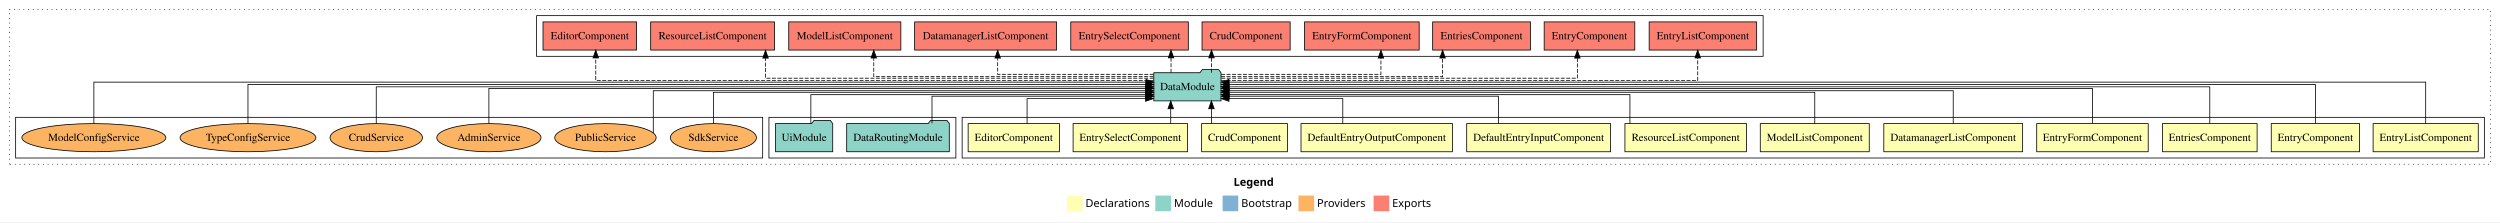
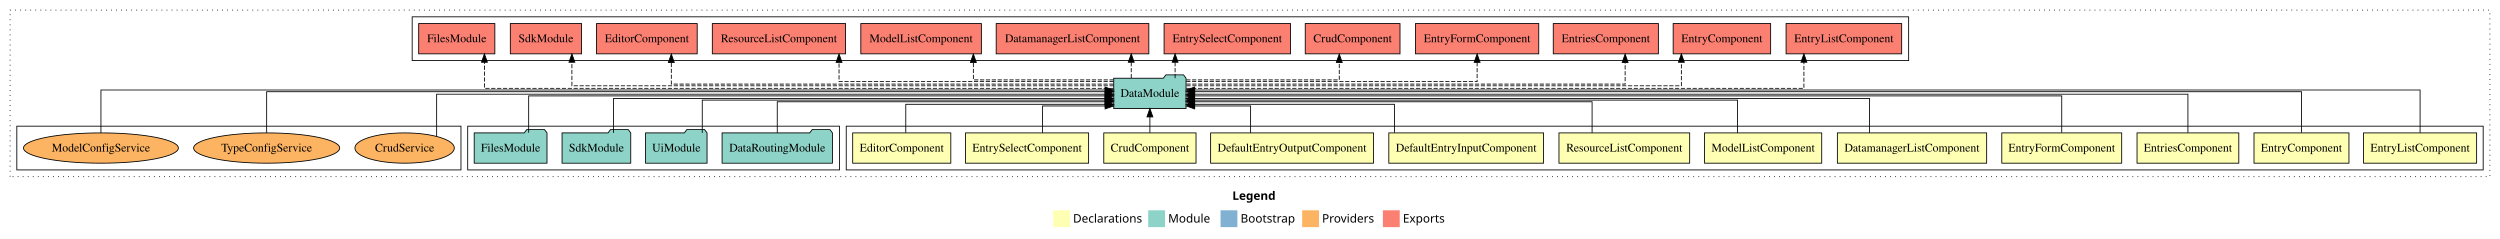
- <svg xmlns="http://www.w3.org/2000/svg" width="3196pt" height="284pt" viewBox="0.00 0.00 3196.00 284.00">
+ <svg xmlns="http://www.w3.org/2000/svg" width="2972pt" height="284pt" viewBox="0.00 0.00 2972.00 284.00">
  <g id="graph0" class="graph" transform="scale(1 1) rotate(0) translate(4 280)">
-     <polygon fill="#ffffff" stroke="transparent" points="-4,4 -4,-280 3192,-280 3192,4 -4,4" />
-     <text text-anchor="start" x="1573.009" y="-42.4" font-family="sans-serif" font-weight="bold" font-size="14.00" fill="#000000">Legend</text>
-     <polygon fill="#ffffb3" stroke="transparent" points="1360,-10 1360,-30 1380,-30 1380,-10 1360,-10" />
-     <text text-anchor="start" x="1383.629" y="-15.4" font-family="sans-serif" font-size="14.00" fill="#000000">  Declarations</text>
-     <polygon fill="#8dd3c7" stroke="transparent" points="1473,-10 1473,-30 1493,-30 1493,-10 1473,-10" />
-     <text text-anchor="start" x="1496.725" y="-15.4" font-family="sans-serif" font-size="14.00" fill="#000000">  Module</text>
-     <polygon fill="#80b1d3" stroke="transparent" points="1559,-10 1559,-30 1579,-30 1579,-10 1559,-10" />
-     <text text-anchor="start" x="1582.781" y="-15.4" font-family="sans-serif" font-size="14.00" fill="#000000">  Bootstrap</text>
-     <polygon fill="#fdb462" stroke="transparent" points="1656,-10 1656,-30 1676,-30 1676,-10 1656,-10" />
-     <text text-anchor="start" x="1679.673" y="-15.4" font-family="sans-serif" font-size="14.00" fill="#000000">  Providers</text>
-     <polygon fill="#fb8072" stroke="transparent" points="1752,-10 1752,-30 1772,-30 1772,-10 1752,-10" />
-     <text text-anchor="start" x="1775.726" y="-15.4" font-family="sans-serif" font-size="14.00" fill="#000000">  Exports</text>
+     <polygon fill="#ffffff" stroke="transparent" points="-4,4 -4,-280 2968,-280 2968,4 -4,4" />
+     <text text-anchor="start" x="1461.009" y="-42.4" font-family="sans-serif" font-weight="bold" font-size="14.00" fill="#000000">Legend</text>
+     <polygon fill="#ffffb3" stroke="transparent" points="1248,-10 1248,-30 1268,-30 1268,-10 1248,-10" />
+     <text text-anchor="start" x="1271.629" y="-15.4" font-family="sans-serif" font-size="14.00" fill="#000000">  Declarations</text>
+     <polygon fill="#8dd3c7" stroke="transparent" points="1361,-10 1361,-30 1381,-30 1381,-10 1361,-10" />
+     <text text-anchor="start" x="1384.725" y="-15.4" font-family="sans-serif" font-size="14.00" fill="#000000">  Module</text>
+     <polygon fill="#80b1d3" stroke="transparent" points="1447,-10 1447,-30 1467,-30 1467,-10 1447,-10" />
+     <text text-anchor="start" x="1470.781" y="-15.4" font-family="sans-serif" font-size="14.00" fill="#000000">  Bootstrap</text>
+     <polygon fill="#fdb462" stroke="transparent" points="1544,-10 1544,-30 1564,-30 1564,-10 1544,-10" />
+     <text text-anchor="start" x="1567.673" y="-15.4" font-family="sans-serif" font-size="14.00" fill="#000000">  Providers</text>
+     <polygon fill="#fb8072" stroke="transparent" points="1640,-10 1640,-30 1660,-30 1660,-10 1640,-10" />
+     <text text-anchor="start" x="1663.726" y="-15.4" font-family="sans-serif" font-size="14.00" fill="#000000">  Exports</text>
    <g id="clust1" class="cluster">
-       <polygon fill="none" stroke="#000000" stroke-dasharray="1,5" points="8,-70 8,-268 3180,-268 3180,-70 8,-70" />
+       <polygon fill="none" stroke="#000000" stroke-dasharray="1,5" points="8,-70 8,-268 2956,-268 2956,-70 8,-70" />
    </g>
    <g id="clust2" class="cluster">
-       <polygon fill="none" stroke="#000000" points="1226,-78 1226,-130 3172,-130 3172,-78 1226,-78" />
+       <polygon fill="none" stroke="#000000" points="1002,-78 1002,-130 2948,-130 2948,-78 1002,-78" />
    </g>
    <g id="clust15" class="cluster">
-       <polygon fill="none" stroke="#000000" points="979,-78 979,-130 1218,-130 1218,-78 979,-78" />
+       <polygon fill="none" stroke="#000000" points="552,-78 552,-130 994,-130 994,-78 552,-78" />
    </g>
    <g id="clust16" class="cluster">
-       <polygon fill="none" stroke="#000000" points="682,-208 682,-260 2250,-260 2250,-208 682,-208" />
+       <polygon fill="none" stroke="#000000" points="486,-208 486,-260 2265,-260 2265,-208 486,-208" />
    </g>
    <g id="clust18" class="cluster">
-       <polygon fill="none" stroke="#000000" points="16,-78 16,-130 971,-130 971,-78 16,-78" />
+       <polygon fill="none" stroke="#000000" points="16,-78 16,-130 544,-130 544,-78 16,-78" />
    </g>
    <g id="node1" class="node">
-       <polygon fill="#ffffb3" stroke="#000000" points="3164.215,-122 3029.785,-122 3029.785,-86 3164.215,-86 3164.215,-122" />
-       <text text-anchor="middle" x="3097" y="-99.8" font-family="Times,serif" font-size="14.00" fill="#000000">EntryListComponent</text>
+       <polygon fill="#ffffb3" stroke="#000000" points="2940.215,-122 2805.785,-122 2805.785,-86 2940.215,-86 2940.215,-122" />
+       <text text-anchor="middle" x="2873" y="-99.8" font-family="Times,serif" font-size="14.00" fill="#000000">EntryListComponent</text>
    </g>
    <g id="node13" class="node">
-       <polygon fill="#8dd3c7" stroke="#000000" points="1556.976,-187 1553.976,-191 1532.976,-191 1529.976,-187 1471.024,-187 1471.024,-151 1556.976,-151 1556.976,-187" />
-       <text text-anchor="middle" x="1514" y="-164.8" font-family="Times,serif" font-size="14.00" fill="#000000">DataModule</text>
+       <polygon fill="#8dd3c7" stroke="#000000" points="1405.976,-187 1402.976,-191 1381.976,-191 1378.976,-187 1320.024,-187 1320.024,-151 1405.976,-151 1405.976,-187" />
+       <text text-anchor="middle" x="1363" y="-164.8" font-family="Times,serif" font-size="14.00" fill="#000000">DataModule</text>
    </g>
    <g id="edge1" class="edge">
-       <path fill="none" stroke="#000000" d="M3097,-122.284C3097,-143.321 3097,-175 3097,-175 3097,-175 1567.162,-175 1567.162,-175" />
-       <polygon fill="#000000" stroke="#000000" points="1567.162,-171.5 1557.162,-175 1567.162,-178.5 1567.162,-171.5" />
+       <path fill="none" stroke="#000000" d="M2873,-122.129C2873,-142.572 2873,-173 2873,-173 2873,-173 1416.16,-173 1416.16,-173" />
+       <polygon fill="#000000" stroke="#000000" points="1416.16,-169.5 1406.16,-173 1416.16,-176.5 1416.16,-169.5" />
    </g>
    <g id="node2" class="node">
-       <polygon fill="#ffffb3" stroke="#000000" points="3012.437,-122 2899.563,-122 2899.563,-86 3012.437,-86 3012.437,-122" />
-       <text text-anchor="middle" x="2956" y="-99.8" font-family="Times,serif" font-size="14.00" fill="#000000">EntryComponent</text>
+       <polygon fill="#ffffb3" stroke="#000000" points="2788.437,-122 2675.563,-122 2675.563,-86 2788.437,-86 2788.437,-122" />
+       <text text-anchor="middle" x="2732" y="-99.8" font-family="Times,serif" font-size="14.00" fill="#000000">EntryComponent</text>
    </g>
    <g id="edge2" class="edge">
-       <path fill="none" stroke="#000000" d="M2956,-122.223C2956,-142.365 2956,-172 2956,-172 2956,-172 1567.156,-172 1567.156,-172" />
-       <polygon fill="#000000" stroke="#000000" points="1567.156,-168.5 1557.156,-172 1567.156,-175.5 1567.156,-168.5" />
+       <path fill="none" stroke="#000000" d="M2732,-122.308C2732,-142.145 2732,-171 2732,-171 2732,-171 1416.233,-171 1416.233,-171" />
+       <polygon fill="#000000" stroke="#000000" points="1416.233,-167.5 1406.233,-171 1416.233,-174.5 1416.233,-167.5" />
    </g>
    <g id="node3" class="node">
-       <polygon fill="#ffffb3" stroke="#000000" points="2881.486,-122 2760.514,-122 2760.514,-86 2881.486,-86 2881.486,-122" />
-       <text text-anchor="middle" x="2821" y="-99.8" font-family="Times,serif" font-size="14.00" fill="#000000">EntriesComponent</text>
+       <polygon fill="#ffffb3" stroke="#000000" points="2657.486,-122 2536.514,-122 2536.514,-86 2657.486,-86 2657.486,-122" />
+       <text text-anchor="middle" x="2597" y="-99.8" font-family="Times,serif" font-size="14.00" fill="#000000">EntriesComponent</text>
    </g>
    <g id="edge3" class="edge">
-       <path fill="none" stroke="#000000" d="M2821,-122.106C2821,-141.339 2821,-169 2821,-169 2821,-169 1567.114,-169 1567.114,-169" />
-       <polygon fill="#000000" stroke="#000000" points="1567.114,-165.5 1557.114,-169 1567.114,-172.5 1567.114,-165.5" />
+       <path fill="none" stroke="#000000" d="M2597,-122.169C2597,-141.09 2597,-168 2597,-168 2597,-168 1416.195,-168 1416.195,-168" />
+       <polygon fill="#000000" stroke="#000000" points="1416.195,-164.5 1406.195,-168 1416.195,-171.5 1416.195,-164.5" />
    </g>
    <g id="node4" class="node">
-       <polygon fill="#ffffb3" stroke="#000000" points="2742.27,-122 2599.73,-122 2599.73,-86 2742.27,-86 2742.27,-122" />
-       <text text-anchor="middle" x="2671" y="-99.8" font-family="Times,serif" font-size="14.00" fill="#000000">EntryFormComponent</text>
+       <polygon fill="#ffffb3" stroke="#000000" points="2518.27,-122 2375.73,-122 2375.73,-86 2518.27,-86 2518.27,-122" />
+       <text text-anchor="middle" x="2447" y="-99.8" font-family="Times,serif" font-size="14.00" fill="#000000">EntryFormComponent</text>
    </g>
    <g id="edge4" class="edge">
-       <path fill="none" stroke="#000000" d="M2671,-122.222C2671,-140.828 2671,-167 2671,-167 2671,-167 1567.244,-167 1567.244,-167" />
-       <polygon fill="#000000" stroke="#000000" points="1567.244,-163.5 1557.244,-167 1567.244,-170.5 1567.244,-163.5" />
+       <path fill="none" stroke="#000000" d="M2447,-122.267C2447,-140.555 2447,-166 2447,-166 2447,-166 1416.163,-166 1416.163,-166" />
+       <polygon fill="#000000" stroke="#000000" points="1416.163,-162.5 1406.163,-166 1416.163,-169.5 1416.163,-162.5" />
    </g>
    <g id="node5" class="node">
-       <polygon fill="#ffffb3" stroke="#000000" points="2581.732,-122 2404.268,-122 2404.268,-86 2581.732,-86 2581.732,-122" />
-       <text text-anchor="middle" x="2493" y="-99.8" font-family="Times,serif" font-size="14.00" fill="#000000">DatamanagerListComponent</text>
+       <polygon fill="#ffffb3" stroke="#000000" points="2357.732,-122 2180.268,-122 2180.268,-86 2357.732,-86 2357.732,-122" />
+       <text text-anchor="middle" x="2269" y="-99.8" font-family="Times,serif" font-size="14.00" fill="#000000">DatamanagerListComponent</text>
    </g>
    <g id="edge5" class="edge">
-       <path fill="none" stroke="#000000" d="M2493,-122.002C2493,-139.675 2493,-164 2493,-164 2493,-164 1567.012,-164 1567.012,-164" />
-       <polygon fill="#000000" stroke="#000000" points="1567.012,-160.5 1557.012,-164 1567.012,-167.5 1567.012,-160.5" />
+       <path fill="none" stroke="#000000" d="M2218.496,-122.022C2218.496,-139.373 2218.496,-163 2218.496,-163 2218.496,-163 1416.01,-163 1416.01,-163" />
+       <polygon fill="#000000" stroke="#000000" points="1416.011,-159.5 1406.01,-163 1416.01,-166.5 1416.011,-159.5" />
    </g>
    <g id="node6" class="node">
-       <polygon fill="#ffffb3" stroke="#000000" points="2385.661,-122 2246.339,-122 2246.339,-86 2385.661,-86 2385.661,-122" />
-       <text text-anchor="middle" x="2316" y="-99.8" font-family="Times,serif" font-size="14.00" fill="#000000">ModelListComponent</text>
+       <polygon fill="#ffffb3" stroke="#000000" points="2161.661,-122 2022.339,-122 2022.339,-86 2161.661,-86 2161.661,-122" />
+       <text text-anchor="middle" x="2092" y="-99.8" font-family="Times,serif" font-size="14.00" fill="#000000">ModelListComponent</text>
    </g>
    <g id="edge6" class="edge">
-       <path fill="none" stroke="#000000" d="M2316,-122.034C2316,-139.06 2316,-162 2316,-162 2316,-162 1567.119,-162 1567.119,-162" />
-       <polygon fill="#000000" stroke="#000000" points="1567.119,-158.5 1557.119,-162 1567.119,-165.5 1567.119,-158.5" />
+       <path fill="none" stroke="#000000" d="M2061.569,-122.035C2061.569,-138.734 2061.569,-161 2061.569,-161 2061.569,-161 1416.171,-161 1416.171,-161" />
+       <polygon fill="#000000" stroke="#000000" points="1416.171,-157.5 1406.171,-161 1416.171,-164.5 1416.171,-157.5" />
    </g>
    <g id="node7" class="node">
-       <polygon fill="#ffffb3" stroke="#000000" points="2228.697,-122 2073.303,-122 2073.303,-86 2228.697,-86 2228.697,-122" />
-       <text text-anchor="middle" x="2151" y="-99.8" font-family="Times,serif" font-size="14.00" fill="#000000">ResourceListComponent</text>
+       <polygon fill="#ffffb3" stroke="#000000" points="2004.697,-122 1849.303,-122 1849.303,-86 2004.697,-86 2004.697,-122" />
+       <text text-anchor="middle" x="1927" y="-99.8" font-family="Times,serif" font-size="14.00" fill="#000000">ResourceListComponent</text>
    </g>
    <g id="edge7" class="edge">
-       <path fill="none" stroke="#000000" d="M2079.685,-122.009C2079.685,-138.049 2079.685,-159 2079.685,-159 2079.685,-159 1566.983,-159 1566.983,-159" />
-       <polygon fill="#000000" stroke="#000000" points="1566.983,-155.5 1556.983,-159 1566.983,-162.5 1566.983,-155.5" />
+       <path fill="none" stroke="#000000" d="M1888.682,-122.009C1888.682,-138.049 1888.682,-159 1888.682,-159 1888.682,-159 1416.019,-159 1416.019,-159" />
+       <polygon fill="#000000" stroke="#000000" points="1416.019,-155.5 1406.019,-159 1416.019,-162.5 1416.019,-155.5" />
    </g>
    <g id="node8" class="node">
-       <polygon fill="#ffffb3" stroke="#000000" points="2054.965,-122 1871.035,-122 1871.035,-86 2054.965,-86 2054.965,-122" />
-       <text text-anchor="middle" x="1963" y="-99.8" font-family="Times,serif" font-size="14.00" fill="#000000">DefaultEntryInputComponent</text>
+       <polygon fill="#ffffb3" stroke="#000000" points="1830.965,-122 1647.035,-122 1647.035,-86 1830.965,-86 1830.965,-122" />
+       <text text-anchor="middle" x="1739" y="-99.8" font-family="Times,serif" font-size="14.00" fill="#000000">DefaultEntryInputComponent</text>
    </g>
    <g id="edge8" class="edge">
-       <path fill="none" stroke="#000000" d="M1911.63,-122.24C1911.63,-137.571 1911.63,-157 1911.63,-157 1911.63,-157 1567.31,-157 1567.31,-157" />
-       <polygon fill="#000000" stroke="#000000" points="1567.31,-153.5 1557.31,-157 1567.31,-160.5 1567.31,-153.5" />
+       <path fill="none" stroke="#000000" d="M1653.716,-122.187C1653.716,-137.182 1653.716,-156 1653.716,-156 1653.716,-156 1416.209,-156 1416.209,-156" />
+       <polygon fill="#000000" stroke="#000000" points="1416.209,-152.5 1406.209,-156 1416.209,-159.5 1416.209,-152.5" />
    </g>
    <g id="node9" class="node">
-       <polygon fill="#ffffb3" stroke="#000000" points="1852.802,-122 1659.198,-122 1659.198,-86 1852.802,-86 1852.802,-122" />
-       <text text-anchor="middle" x="1756" y="-99.8" font-family="Times,serif" font-size="14.00" fill="#000000">DefaultEntryOutputComponent</text>
+       <polygon fill="#ffffb3" stroke="#000000" points="1628.802,-122 1435.198,-122 1435.198,-86 1628.802,-86 1628.802,-122" />
+       <text text-anchor="middle" x="1532" y="-99.8" font-family="Times,serif" font-size="14.00" fill="#000000">DefaultEntryOutputComponent</text>
    </g>
    <g id="edge9" class="edge">
-       <path fill="none" stroke="#000000" d="M1712.622,-122.051C1712.622,-136.373 1712.622,-154 1712.622,-154 1712.622,-154 1567.098,-154 1567.098,-154" />
-       <polygon fill="#000000" stroke="#000000" points="1567.098,-150.5 1557.098,-154 1567.098,-157.5 1567.098,-150.5" />
+       <path fill="none" stroke="#000000" d="M1482.711,-122.051C1482.711,-136.373 1482.711,-154 1482.711,-154 1482.711,-154 1416.218,-154 1416.218,-154" />
+       <polygon fill="#000000" stroke="#000000" points="1416.218,-150.5 1406.218,-154 1416.218,-157.5 1416.218,-150.5" />
    </g>
    <g id="node10" class="node">
-       <polygon fill="#ffffb3" stroke="#000000" points="1641.83,-122 1532.17,-122 1532.17,-86 1641.83,-86 1641.83,-122" />
-       <text text-anchor="middle" x="1587" y="-99.8" font-family="Times,serif" font-size="14.00" fill="#000000">CrudComponent</text>
+       <polygon fill="#ffffb3" stroke="#000000" points="1417.83,-122 1308.17,-122 1308.17,-86 1417.83,-86 1417.83,-122" />
+       <text text-anchor="middle" x="1363" y="-99.8" font-family="Times,serif" font-size="14.00" fill="#000000">CrudComponent</text>
    </g>
    <g id="edge10" class="edge">
-       <path fill="none" stroke="#000000" d="M1544.662,-122.106C1544.662,-122.106 1544.662,-140.991 1544.662,-140.991" />
-       <polygon fill="#000000" stroke="#000000" points="1541.162,-140.991 1544.662,-150.991 1548.162,-140.991 1541.162,-140.991" />
+       <path fill="none" stroke="#000000" d="M1363,-122.106C1363,-122.106 1363,-140.991 1363,-140.991" />
+       <polygon fill="#000000" stroke="#000000" points="1359.5,-140.991 1363,-150.991 1366.5,-140.991 1359.5,-140.991" />
    </g>
    <g id="node11" class="node">
-       <polygon fill="#ffffb3" stroke="#000000" points="1514.144,-122 1367.856,-122 1367.856,-86 1514.144,-86 1514.144,-122" />
-       <text text-anchor="middle" x="1441" y="-99.8" font-family="Times,serif" font-size="14.00" fill="#000000">EntrySelectComponent</text>
+       <polygon fill="#ffffb3" stroke="#000000" points="1290.144,-122 1143.856,-122 1143.856,-86 1290.144,-86 1290.144,-122" />
+       <text text-anchor="middle" x="1217" y="-99.8" font-family="Times,serif" font-size="14.00" fill="#000000">EntrySelectComponent</text>
    </g>
    <g id="edge11" class="edge">
-       <path fill="none" stroke="#000000" d="M1492.667,-122.106C1492.667,-122.106 1492.667,-140.991 1492.667,-140.991" />
-       <polygon fill="#000000" stroke="#000000" points="1489.167,-140.991 1492.667,-150.991 1496.167,-140.991 1489.167,-140.991" />
+       <path fill="none" stroke="#000000" d="M1235.353,-122.051C1235.353,-136.373 1235.353,-154 1235.353,-154 1235.353,-154 1309.784,-154 1309.784,-154" />
+       <polygon fill="#000000" stroke="#000000" points="1309.784,-157.5 1319.784,-154 1309.784,-150.5 1309.784,-157.5" />
    </g>
    <g id="node12" class="node">
-       <polygon fill="#ffffb3" stroke="#000000" points="1350.327,-122 1233.673,-122 1233.673,-86 1350.327,-86 1350.327,-122" />
-       <text text-anchor="middle" x="1292" y="-99.8" font-family="Times,serif" font-size="14.00" fill="#000000">EditorComponent</text>
+       <polygon fill="#ffffb3" stroke="#000000" points="1126.327,-122 1009.673,-122 1009.673,-86 1126.327,-86 1126.327,-122" />
+       <text text-anchor="middle" x="1068" y="-99.8" font-family="Times,serif" font-size="14.00" fill="#000000">EditorComponent</text>
    </g>
    <g id="edge12" class="edge">
-       <path fill="none" stroke="#000000" d="M1309.023,-122.051C1309.023,-136.373 1309.023,-154 1309.023,-154 1309.023,-154 1460.53,-154 1460.53,-154" />
-       <polygon fill="#000000" stroke="#000000" points="1460.53,-157.5 1470.53,-154 1460.53,-150.5 1460.53,-157.5" />
+       <path fill="none" stroke="#000000" d="M1072.792,-122.187C1072.792,-137.182 1072.792,-156 1072.792,-156 1072.792,-156 1309.866,-156 1309.866,-156" />
+       <polygon fill="#000000" stroke="#000000" points="1309.866,-159.5 1319.866,-156 1309.866,-152.5 1309.866,-159.5" />
+     </g>
+     <g id="node18" class="node">
+       <polygon fill="#fb8072" stroke="#000000" points="2256.715,-252 2119.285,-252 2119.285,-216 2256.715,-216 2256.715,-252" />
+       <text text-anchor="middle" x="2188" y="-229.8" font-family="Times,serif" font-size="14.00" fill="#000000">EntryListComponent </text>
+     </g>
+     <g id="edge17" class="edge">
+       <path fill="none" stroke="#000000" stroke-dasharray="5,2" d="M1406.187,-175C1569.551,-175 2140.486,-175 2140.486,-175 2140.486,-175 2140.486,-205.977 2140.486,-205.977" />
+       <polygon fill="#000000" stroke="#000000" points="2136.987,-205.977 2140.486,-215.977 2143.987,-205.977 2136.987,-205.977" />
+     </g>
+     <g id="node19" class="node">
+       <polygon fill="#fb8072" stroke="#000000" points="2100.936,-252 1985.064,-252 1985.064,-216 2100.936,-216 2100.936,-252" />
+       <text text-anchor="middle" x="2043" y="-229.8" font-family="Times,serif" font-size="14.00" fill="#000000">EntryComponent </text>
+     </g>
+     <g id="edge18" class="edge">
+       <path fill="none" stroke="#000000" stroke-dasharray="5,2" d="M1406.427,-178C1549.172,-178 1994.815,-178 1994.815,-178 1994.815,-178 1994.815,-205.973 1994.815,-205.973" />
+       <polygon fill="#000000" stroke="#000000" points="1991.315,-205.973 1994.815,-215.973 1998.315,-205.973 1991.315,-205.973" />
+     </g>
+     <g id="node20" class="node">
+       <polygon fill="#fb8072" stroke="#000000" points="1967.487,-252 1842.513,-252 1842.513,-216 1967.487,-216 1967.487,-252" />
+       <text text-anchor="middle" x="1905" y="-229.8" font-family="Times,serif" font-size="14.00" fill="#000000">EntriesComponent </text>
+     </g>
+     <g id="edge19" class="edge">
+       <path fill="none" stroke="#000000" stroke-dasharray="5,2" d="M1406.394,-180C1538.687,-180 1927.963,-180 1927.963,-180 1927.963,-180 1927.963,-205.718 1927.963,-205.718" />
+       <polygon fill="#000000" stroke="#000000" points="1924.463,-205.718 1927.963,-215.718 1931.463,-205.718 1924.463,-205.718" />
+     </g>
+     <g id="node21" class="node">
+       <polygon fill="#fb8072" stroke="#000000" points="1825.27,-252 1678.73,-252 1678.73,-216 1825.27,-216 1825.27,-252" />
+       <text text-anchor="middle" x="1752" y="-229.8" font-family="Times,serif" font-size="14.00" fill="#000000">EntryFormComponent </text>
+     </g>
+     <g id="edge20" class="edge">
+       <path fill="none" stroke="#000000" stroke-dasharray="5,2" d="M1406.116,-183C1507.397,-183 1752,-183 1752,-183 1752,-183 1752,-205.876 1752,-205.876" />
+       <polygon fill="#000000" stroke="#000000" points="1748.5,-205.876 1752,-215.876 1755.5,-205.876 1748.5,-205.876" />
+     </g>
+     <g id="node22" class="node">
+       <polygon fill="#fb8072" stroke="#000000" points="1660.33,-252 1547.67,-252 1547.67,-216 1660.33,-216 1660.33,-252" />
+       <text text-anchor="middle" x="1604" y="-229.8" font-family="Times,serif" font-size="14.00" fill="#000000">CrudComponent </text>
+     </g>
+     <g id="edge21" class="edge">
+       <path fill="none" stroke="#000000" stroke-dasharray="5,2" d="M1406.139,-185C1471.505,-185 1588.118,-185 1588.118,-185 1588.118,-185 1588.118,-205.754 1588.118,-205.754" />
+       <polygon fill="#000000" stroke="#000000" points="1584.618,-205.754 1588.118,-215.754 1591.618,-205.754 1584.618,-205.754" />
+     </g>
+     <g id="node23" class="node">
+       <polygon fill="#fb8072" stroke="#000000" points="1530.144,-252 1379.856,-252 1379.856,-216 1530.144,-216 1530.144,-252" />
+       <text text-anchor="middle" x="1455" y="-229.8" font-family="Times,serif" font-size="14.00" fill="#000000">EntrySelectComponent </text>
+     </g>
+     <g id="edge22" class="edge">
+       <path fill="none" stroke="#000000" stroke-dasharray="5,2" d="M1392.958,-187.106C1392.958,-187.106 1392.958,-205.991 1392.958,-205.991" />
+       <polygon fill="#000000" stroke="#000000" points="1389.458,-205.991 1392.958,-215.991 1396.458,-205.991 1389.458,-205.991" />
+     </g>
+     <g id="node24" class="node">
+       <polygon fill="#fb8072" stroke="#000000" points="1361.732,-252 1180.268,-252 1180.268,-216 1361.732,-216 1361.732,-252" />
+       <text text-anchor="middle" x="1271" y="-229.8" font-family="Times,serif" font-size="14.00" fill="#000000">DatamanagerListComponent </text>
+     </g>
+     <g id="edge23" class="edge">
+       <path fill="none" stroke="#000000" stroke-dasharray="5,2" d="M1340.814,-187.106C1340.814,-187.106 1340.814,-205.991 1340.814,-205.991" />
+       <polygon fill="#000000" stroke="#000000" points="1337.314,-205.991 1340.814,-215.991 1344.314,-205.991 1337.314,-205.991" />
+     </g>
+     <g id="node25" class="node">
+       <polygon fill="#fb8072" stroke="#000000" points="1162.661,-252 1019.339,-252 1019.339,-216 1162.661,-216 1162.661,-252" />
+       <text text-anchor="middle" x="1091" y="-229.8" font-family="Times,serif" font-size="14.00" fill="#000000">ModelListComponent </text>
+     </g>
+     <g id="edge24" class="edge">
+       <path fill="none" stroke="#000000" stroke-dasharray="5,2" d="M1320.023,-185C1258.623,-185 1153.129,-185 1153.129,-185 1153.129,-185 1153.129,-205.754 1153.129,-205.754" />
+       <polygon fill="#000000" stroke="#000000" points="1149.629,-205.754 1153.129,-215.754 1156.629,-205.754 1149.629,-205.754" />
+     </g>
+     <g id="node26" class="node">
+       <polygon fill="#fb8072" stroke="#000000" points="1001.197,-252 842.803,-252 842.803,-216 1001.197,-216 1001.197,-252" />
+       <text text-anchor="middle" x="922" y="-229.8" font-family="Times,serif" font-size="14.00" fill="#000000">ResourceListComponent </text>
+     </g>
+     <g id="edge25" class="edge">
+       <path fill="none" stroke="#000000" stroke-dasharray="5,2" d="M1319.884,-183C1222.4,-183 993.448,-183 993.448,-183 993.448,-183 993.448,-205.876 993.448,-205.876" />
+       <polygon fill="#000000" stroke="#000000" points="989.948,-205.876 993.448,-215.876 996.948,-205.876 989.948,-205.876" />
+     </g>
+     <g id="node27" class="node">
+       <polygon fill="#fb8072" stroke="#000000" points="824.827,-252 705.173,-252 705.173,-216 824.827,-216 824.827,-252" />
+       <text text-anchor="middle" x="765" y="-229.8" font-family="Times,serif" font-size="14.00" fill="#000000">EditorComponent </text>
+     </g>
+     <g id="edge26" class="edge">
+       <path fill="none" stroke="#000000" stroke-dasharray="5,2" d="M1319.771,-180C1187.003,-180 794.07,-180 794.07,-180 794.07,-180 794.07,-205.718 794.07,-205.718" />
+       <polygon fill="#000000" stroke="#000000" points="790.57,-205.718 794.07,-215.718 797.57,-205.718 790.57,-205.718" />
+     </g>
+     <g id="node28" class="node">
+       <polygon fill="#fb8072" stroke="#000000" points="687.333,-252 602.667,-252 602.667,-216 687.333,-216 687.333,-252" />
+       <text text-anchor="middle" x="645" y="-229.8" font-family="Times,serif" font-size="14.00" fill="#000000">SdkModule </text>
+     </g>
+     <g id="edge27" class="edge">
+       <path fill="none" stroke="#000000" stroke-dasharray="5,2" d="M1320.017,-178C1169.589,-178 675.875,-178 675.875,-178 675.875,-178 675.875,-205.973 675.875,-205.973" />
+       <polygon fill="#000000" stroke="#000000" points="672.375,-205.973 675.875,-215.973 679.375,-205.973 672.375,-205.973" />
+     </g>
+     <g id="node29" class="node">
+       <polygon fill="#fb8072" stroke="#000000" points="584.273,-252 493.727,-252 493.727,-216 584.273,-216 584.273,-252" />
+       <text text-anchor="middle" x="539" y="-229.8" font-family="Times,serif" font-size="14.00" fill="#000000">FilesModule </text>
+     </g>
+     <g id="edge28" class="edge">
+       <path fill="none" stroke="#000000" stroke-dasharray="5,2" d="M1319.904,-175C1154.814,-175 571.875,-175 571.875,-175 571.875,-175 571.875,-205.977 571.875,-205.977" />
+       <polygon fill="#000000" stroke="#000000" points="568.375,-205.977 571.875,-215.977 575.375,-205.977 568.375,-205.977" />
+     </g>
+     <g id="node14" class="node">
+       <polygon fill="#8dd3c7" stroke="#000000" points="985.594,-122 982.594,-126 961.594,-126 958.594,-122 854.406,-122 854.406,-86 985.594,-86 985.594,-122" />
+       <text text-anchor="middle" x="920" y="-99.8" font-family="Times,serif" font-size="14.00" fill="#000000">DataRoutingModule</text>
+     </g>
+     <g id="edge13" class="edge">
+       <path fill="none" stroke="#000000" d="M920,-122.009C920,-138.049 920,-159 920,-159 920,-159 1309.717,-159 1309.717,-159" />
+       <polygon fill="#000000" stroke="#000000" points="1309.717,-162.5 1319.717,-159 1309.717,-155.5 1309.717,-162.5" />
+     </g>
+     <g id="node15" class="node">
+       <polygon fill="#8dd3c7" stroke="#000000" points="836.548,-122 833.548,-126 812.548,-126 809.548,-122 763.452,-122 763.452,-86 836.548,-86 836.548,-122" />
+       <text text-anchor="middle" x="800" y="-99.8" font-family="Times,serif" font-size="14.00" fill="#000000">UiModule</text>
+     </g>
+     <g id="edge14" class="edge">
+       <path fill="none" stroke="#000000" d="M830.843,-122.035C830.843,-138.734 830.843,-161 830.843,-161 830.843,-161 1309.902,-161 1309.902,-161" />
+       <polygon fill="#000000" stroke="#000000" points="1309.902,-164.5 1319.902,-161 1309.902,-157.5 1309.902,-164.5" />
    </g>
    <g id="node16" class="node">
-       <polygon fill="#fb8072" stroke="#000000" points="2241.715,-252 2104.285,-252 2104.285,-216 2241.715,-216 2241.715,-252" />
-       <text text-anchor="middle" x="2173" y="-229.8" font-family="Times,serif" font-size="14.00" fill="#000000">EntryListComponent </text>
+       <polygon fill="#8dd3c7" stroke="#000000" points="745.833,-122 742.833,-126 721.833,-126 718.833,-122 664.167,-122 664.167,-86 745.833,-86 745.833,-122" />
+       <text text-anchor="middle" x="705" y="-99.8" font-family="Times,serif" font-size="14.00" fill="#000000">SdkModule</text>
    </g>
    <g id="edge15" class="edge">
-       <path fill="none" stroke="#000000" stroke-dasharray="5,2" d="M1557.056,-177C1702.476,-177 2166.37,-177 2166.37,-177 2166.37,-177 2166.37,-205.965 2166.37,-205.965" />
-       <polygon fill="#000000" stroke="#000000" points="2162.87,-205.965 2166.37,-215.965 2169.87,-205.965 2162.87,-205.965" />
+       <path fill="none" stroke="#000000" d="M725.376,-122.022C725.376,-139.373 725.376,-163 725.376,-163 725.376,-163 1309.675,-163 1309.675,-163" />
+       <polygon fill="#000000" stroke="#000000" points="1309.675,-166.5 1319.675,-163 1309.675,-159.5 1309.675,-166.5" />
    </g>
    <g id="node17" class="node">
-       <polygon fill="#fb8072" stroke="#000000" points="2085.936,-252 1970.064,-252 1970.064,-216 2085.936,-216 2085.936,-252" />
-       <text text-anchor="middle" x="2028" y="-229.8" font-family="Times,serif" font-size="14.00" fill="#000000">EntryComponent </text>
+       <polygon fill="#8dd3c7" stroke="#000000" points="646.273,-122 643.273,-126 622.273,-126 619.273,-122 559.727,-122 559.727,-86 646.273,-86 646.273,-122" />
+       <text text-anchor="middle" x="603" y="-99.8" font-family="Times,serif" font-size="14.00" fill="#000000">FilesModule</text>
    </g>
    <g id="edge16" class="edge">
-       <path fill="none" stroke="#000000" stroke-dasharray="5,2" d="M1557.367,-180C1678.651,-180 2012.507,-180 2012.507,-180 2012.507,-180 2012.507,-205.718 2012.507,-205.718" />
-       <polygon fill="#000000" stroke="#000000" points="2009.007,-205.718 2012.507,-215.718 2016.007,-205.718 2009.007,-205.718" />
-     </g>
-     <g id="node18" class="node">
-       <polygon fill="#fb8072" stroke="#000000" points="1952.487,-252 1827.513,-252 1827.513,-216 1952.487,-216 1952.487,-252" />
-       <text text-anchor="middle" x="1890" y="-229.8" font-family="Times,serif" font-size="14.00" fill="#000000">EntriesComponent </text>
-     </g>
-     <g id="edge17" class="edge">
-       <path fill="none" stroke="#000000" stroke-dasharray="5,2" d="M1556.981,-182C1645.559,-182 1840.204,-182 1840.204,-182 1840.204,-182 1840.204,-205.813 1840.204,-205.813" />
-       <polygon fill="#000000" stroke="#000000" points="1836.704,-205.813 1840.204,-215.813 1843.704,-205.813 1836.704,-205.813" />
-     </g>
-     <g id="node19" class="node">
-       <polygon fill="#fb8072" stroke="#000000" points="1810.27,-252 1663.73,-252 1663.73,-216 1810.27,-216 1810.27,-252" />
-       <text text-anchor="middle" x="1737" y="-229.8" font-family="Times,serif" font-size="14.00" fill="#000000">EntryFormComponent </text>
-     </g>
-     <g id="edge18" class="edge">
-       <path fill="none" stroke="#000000" stroke-dasharray="5,2" d="M1557.09,-185C1627.966,-185 1761.378,-185 1761.378,-185 1761.378,-185 1761.378,-205.754 1761.378,-205.754" />
-       <polygon fill="#000000" stroke="#000000" points="1757.878,-205.754 1761.378,-215.754 1764.878,-205.754 1757.878,-205.754" />
-     </g>
-     <g id="node20" class="node">
-       <polygon fill="#fb8072" stroke="#000000" points="1645.33,-252 1532.67,-252 1532.67,-216 1645.33,-216 1645.33,-252" />
-       <text text-anchor="middle" x="1589" y="-229.8" font-family="Times,serif" font-size="14.00" fill="#000000">CrudComponent </text>
-     </g>
-     <g id="edge19" class="edge">
-       <path fill="none" stroke="#000000" stroke-dasharray="5,2" d="M1544.787,-187.106C1544.787,-187.106 1544.787,-205.991 1544.787,-205.991" />
-       <polygon fill="#000000" stroke="#000000" points="1541.287,-205.991 1544.787,-215.991 1548.287,-205.991 1541.287,-205.991" />
-     </g>
-     <g id="node21" class="node">
-       <polygon fill="#fb8072" stroke="#000000" points="1515.144,-252 1364.856,-252 1364.856,-216 1515.144,-216 1515.144,-252" />
-       <text text-anchor="middle" x="1440" y="-229.8" font-family="Times,serif" font-size="14.00" fill="#000000">EntrySelectComponent </text>
-     </g>
-     <g id="edge20" class="edge">
-       <path fill="none" stroke="#000000" stroke-dasharray="5,2" d="M1493.042,-187.106C1493.042,-187.106 1493.042,-205.991 1493.042,-205.991" />
-       <polygon fill="#000000" stroke="#000000" points="1489.542,-205.991 1493.042,-215.991 1496.542,-205.991 1489.542,-205.991" />
-     </g>
-     <g id="node22" class="node">
-       <polygon fill="#fb8072" stroke="#000000" points="1346.732,-252 1165.268,-252 1165.268,-216 1346.732,-216 1346.732,-252" />
-       <text text-anchor="middle" x="1256" y="-229.8" font-family="Times,serif" font-size="14.00" fill="#000000">DatamanagerListComponent </text>
-     </g>
-     <g id="edge21" class="edge">
-       <path fill="none" stroke="#000000" stroke-dasharray="5,2" d="M1470.913,-185C1401.208,-185 1271.43,-185 1271.43,-185 1271.43,-185 1271.43,-205.754 1271.43,-205.754" />
-       <polygon fill="#000000" stroke="#000000" points="1267.93,-205.754 1271.43,-215.754 1274.93,-205.754 1267.93,-205.754" />
-     </g>
-     <g id="node23" class="node">
-       <polygon fill="#fb8072" stroke="#000000" points="1147.661,-252 1004.339,-252 1004.339,-216 1147.661,-216 1147.661,-252" />
-       <text text-anchor="middle" x="1076" y="-229.8" font-family="Times,serif" font-size="14.00" fill="#000000">ModelListComponent </text>
-     </g>
-     <g id="edge22" class="edge">
-       <path fill="none" stroke="#000000" stroke-dasharray="5,2" d="M1470.707,-182C1367.021,-182 1113.017,-182 1113.017,-182 1113.017,-182 1113.017,-205.813 1113.017,-205.813" />
-       <polygon fill="#000000" stroke="#000000" points="1109.517,-205.813 1113.017,-215.813 1116.517,-205.813 1109.517,-205.813" />
-     </g>
-     <g id="node24" class="node">
-       <polygon fill="#fb8072" stroke="#000000" points="986.197,-252 827.803,-252 827.803,-216 986.197,-216 986.197,-252" />
-       <text text-anchor="middle" x="907" y="-229.8" font-family="Times,serif" font-size="14.00" fill="#000000">ResourceListComponent </text>
-     </g>
-     <g id="edge23" class="edge">
-       <path fill="none" stroke="#000000" stroke-dasharray="5,2" d="M1470.777,-180C1342.799,-180 974.683,-180 974.683,-180 974.683,-180 974.683,-205.718 974.683,-205.718" />
-       <polygon fill="#000000" stroke="#000000" points="971.183,-205.718 974.683,-215.718 978.183,-205.718 971.183,-205.718" />
-     </g>
-     <g id="node25" class="node">
-       <polygon fill="#fb8072" stroke="#000000" points="809.827,-252 690.173,-252 690.173,-216 809.827,-216 809.827,-252" />
-       <text text-anchor="middle" x="750" y="-229.8" font-family="Times,serif" font-size="14.00" fill="#000000">EditorComponent </text>
-     </g>
-     <g id="edge24" class="edge">
-       <path fill="none" stroke="#000000" stroke-dasharray="5,2" d="M1470.892,-177C1310.528,-177 757.621,-177 757.621,-177 757.621,-177 757.621,-205.965 757.621,-205.965" />
-       <polygon fill="#000000" stroke="#000000" points="754.121,-205.965 757.621,-215.965 761.121,-205.965 754.121,-205.965" />
-     </g>
-     <g id="node14" class="node">
-       <polygon fill="#8dd3c7" stroke="#000000" points="1209.594,-122 1206.594,-126 1185.594,-126 1182.594,-122 1078.406,-122 1078.406,-86 1209.594,-86 1209.594,-122" />
-       <text text-anchor="middle" x="1144" y="-99.8" font-family="Times,serif" font-size="14.00" fill="#000000">DataRoutingModule</text>
-     </g>
-     <g id="edge13" class="edge">
-       <path fill="none" stroke="#000000" d="M1187.466,-122.24C1187.466,-137.571 1187.466,-157 1187.466,-157 1187.466,-157 1460.976,-157 1460.976,-157" />
-       <polygon fill="#000000" stroke="#000000" points="1460.976,-160.5 1470.976,-157 1460.976,-153.5 1460.976,-160.5" />
-     </g>
-     <g id="node15" class="node">
-       <polygon fill="#8dd3c7" stroke="#000000" points="1060.548,-122 1057.548,-126 1036.548,-126 1033.548,-122 987.452,-122 987.452,-86 1060.548,-86 1060.548,-122" />
-       <text text-anchor="middle" x="1024" y="-99.8" font-family="Times,serif" font-size="14.00" fill="#000000">UiModule</text>
-     </g>
-     <g id="edge14" class="edge">
-       <path fill="none" stroke="#000000" d="M1032.597,-122.009C1032.597,-138.049 1032.597,-159 1032.597,-159 1032.597,-159 1460.855,-159 1460.855,-159" />
-       <polygon fill="#000000" stroke="#000000" points="1460.855,-162.5 1470.855,-159 1460.855,-155.5 1460.855,-162.5" />
-     </g>
-     <g id="node26" class="node">
-       <ellipse fill="#fdb462" stroke="#000000" cx="908" cy="-104" rx="55.034" ry="18" />
-       <text text-anchor="middle" x="908" y="-99.8" font-family="Times,serif" font-size="14.00" fill="#000000">SdkService</text>
-     </g>
-     <g id="edge25" class="edge">
-       <path fill="none" stroke="#000000" d="M908,-122.034C908,-139.06 908,-162 908,-162 908,-162 1460.904,-162 1460.904,-162" />
-       <polygon fill="#000000" stroke="#000000" points="1460.904,-165.5 1470.904,-162 1460.904,-158.5 1460.904,-165.5" />
-     </g>
-     <g id="node27" class="node">
-       <ellipse fill="#fdb462" stroke="#000000" cx="770" cy="-104" rx="64.843" ry="18" />
-       <text text-anchor="middle" x="770" y="-99.8" font-family="Times,serif" font-size="14.00" fill="#000000">PublicService</text>
-     </g>
-     <g id="edge26" class="edge">
-       <path fill="none" stroke="#000000" d="M831.162,-109.972C831.162,-125.149 831.162,-164 831.162,-164 831.162,-164 1460.767,-164 1460.767,-164" />
-       <polygon fill="#000000" stroke="#000000" points="1460.767,-167.5 1470.767,-164 1460.767,-160.5 1460.767,-167.5" />
-     </g>
-     <g id="node28" class="node">
-       <ellipse fill="#fdb462" stroke="#000000" cx="621" cy="-104" rx="66.632" ry="18" />
-       <text text-anchor="middle" x="621" y="-99.8" font-family="Times,serif" font-size="14.00" fill="#000000">AdminService</text>
-     </g>
-     <g id="edge27" class="edge">
-       <path fill="none" stroke="#000000" d="M621,-122.222C621,-140.828 621,-167 621,-167 621,-167 1460.929,-167 1460.929,-167" />
-       <polygon fill="#000000" stroke="#000000" points="1460.929,-170.5 1470.929,-167 1460.929,-163.5 1460.929,-170.5" />
-     </g>
-     <g id="node29" class="node">
+       <path fill="none" stroke="#000000" d="M624.485,-122.267C624.485,-140.555 624.485,-166 624.485,-166 624.485,-166 1309.831,-166 1309.831,-166" />
+       <polygon fill="#000000" stroke="#000000" points="1309.831,-169.5 1319.831,-166 1309.831,-162.5 1309.831,-169.5" />
+     </g>
+     <g id="node30" class="node">
      <ellipse fill="#fdb462" stroke="#000000" cx="477" cy="-104" rx="59.108" ry="18" />
      <text text-anchor="middle" x="477" y="-99.8" font-family="Times,serif" font-size="14.00" fill="#000000">CrudService</text>
    </g>
-     <g id="edge28" class="edge">
-       <path fill="none" stroke="#000000" d="M477,-122.106C477,-141.339 477,-169 477,-169 477,-169 1460.762,-169 1460.762,-169" />
-       <polygon fill="#000000" stroke="#000000" points="1460.762,-172.5 1470.762,-169 1460.762,-165.5 1460.762,-172.5" />
-     </g>
-     <g id="node30" class="node">
+     <g id="edge29" class="edge">
+       <path fill="none" stroke="#000000" d="M515.084,-117.887C515.084,-136.71 515.084,-168 515.084,-168 515.084,-168 1309.786,-168 1309.786,-168" />
+       <polygon fill="#000000" stroke="#000000" points="1309.786,-171.5 1319.786,-168 1309.786,-164.5 1309.786,-171.5" />
+     </g>
+     <g id="node31" class="node">
      <ellipse fill="#fdb462" stroke="#000000" cx="313" cy="-104" rx="86.818" ry="18" />
      <text text-anchor="middle" x="313" y="-99.8" font-family="Times,serif" font-size="14.00" fill="#000000">TypeConfigService</text>
    </g>
-     <g id="edge29" class="edge">
-       <path fill="none" stroke="#000000" d="M313,-122.223C313,-142.365 313,-172 313,-172 313,-172 1460.902,-172 1460.902,-172" />
-       <polygon fill="#000000" stroke="#000000" points="1460.902,-175.5 1470.902,-172 1460.902,-168.5 1460.902,-175.5" />
-     </g>
-     <g id="node31" class="node">
+     <g id="edge30" class="edge">
+       <path fill="none" stroke="#000000" d="M313,-122.308C313,-142.145 313,-171 313,-171 313,-171 1309.881,-171 1309.881,-171" />
+       <polygon fill="#000000" stroke="#000000" points="1309.881,-174.5 1319.881,-171 1309.881,-167.5 1309.881,-174.5" />
+     </g>
+     <g id="node32" class="node">
      <ellipse fill="#fdb462" stroke="#000000" cx="116" cy="-104" rx="92.055" ry="18" />
      <text text-anchor="middle" x="116" y="-99.8" font-family="Times,serif" font-size="14.00" fill="#000000">ModelConfigService</text>
    </g>
-     <g id="edge30" class="edge">
-       <path fill="none" stroke="#000000" d="M116,-122.284C116,-143.321 116,-175 116,-175 116,-175 1461.013,-175 1461.013,-175" />
-       <polygon fill="#000000" stroke="#000000" points="1461.013,-178.5 1471.013,-175 1461.013,-171.5 1461.013,-178.5" />
+     <g id="edge31" class="edge">
+       <path fill="none" stroke="#000000" d="M116,-122.129C116,-142.572 116,-173 116,-173 116,-173 1309.713,-173 1309.713,-173" />
+       <polygon fill="#000000" stroke="#000000" points="1309.713,-176.5 1319.713,-173 1309.713,-169.5 1309.713,-176.5" />
    </g>
  </g>
</svg>
